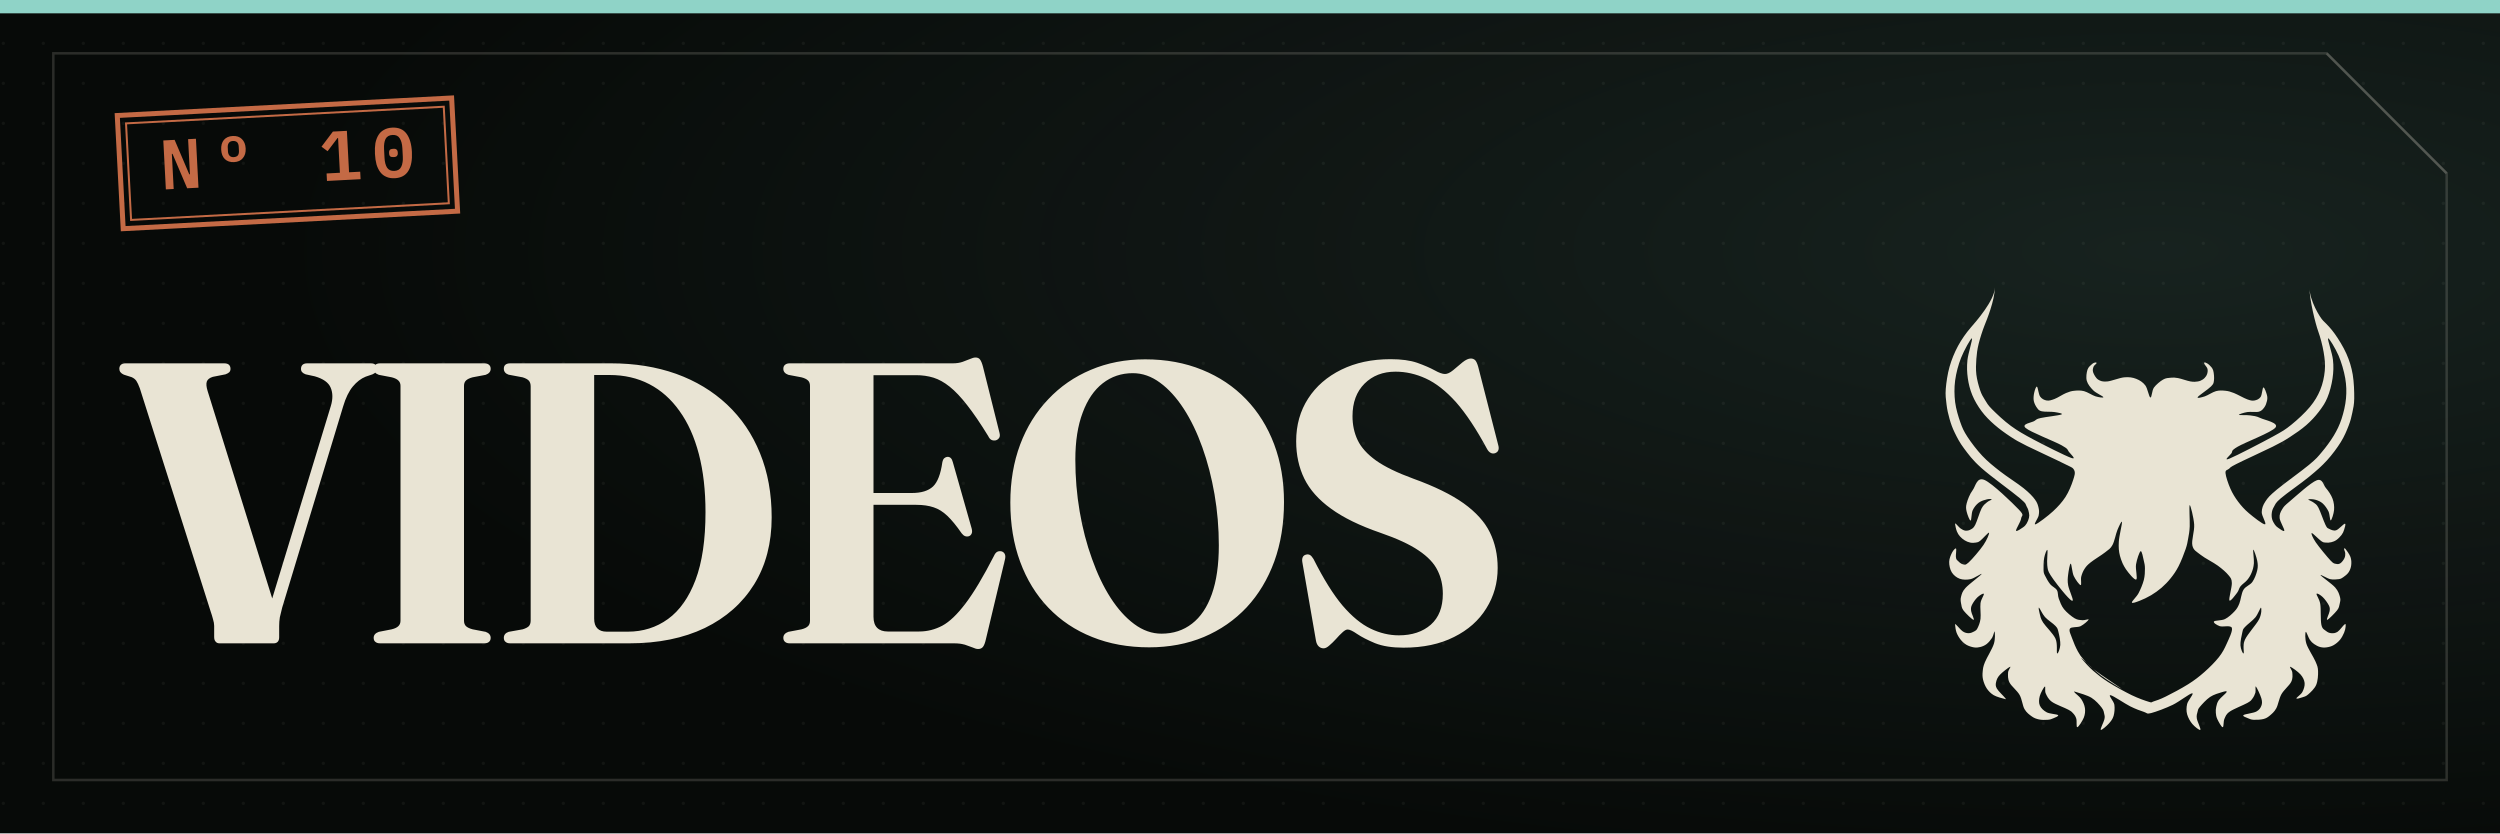
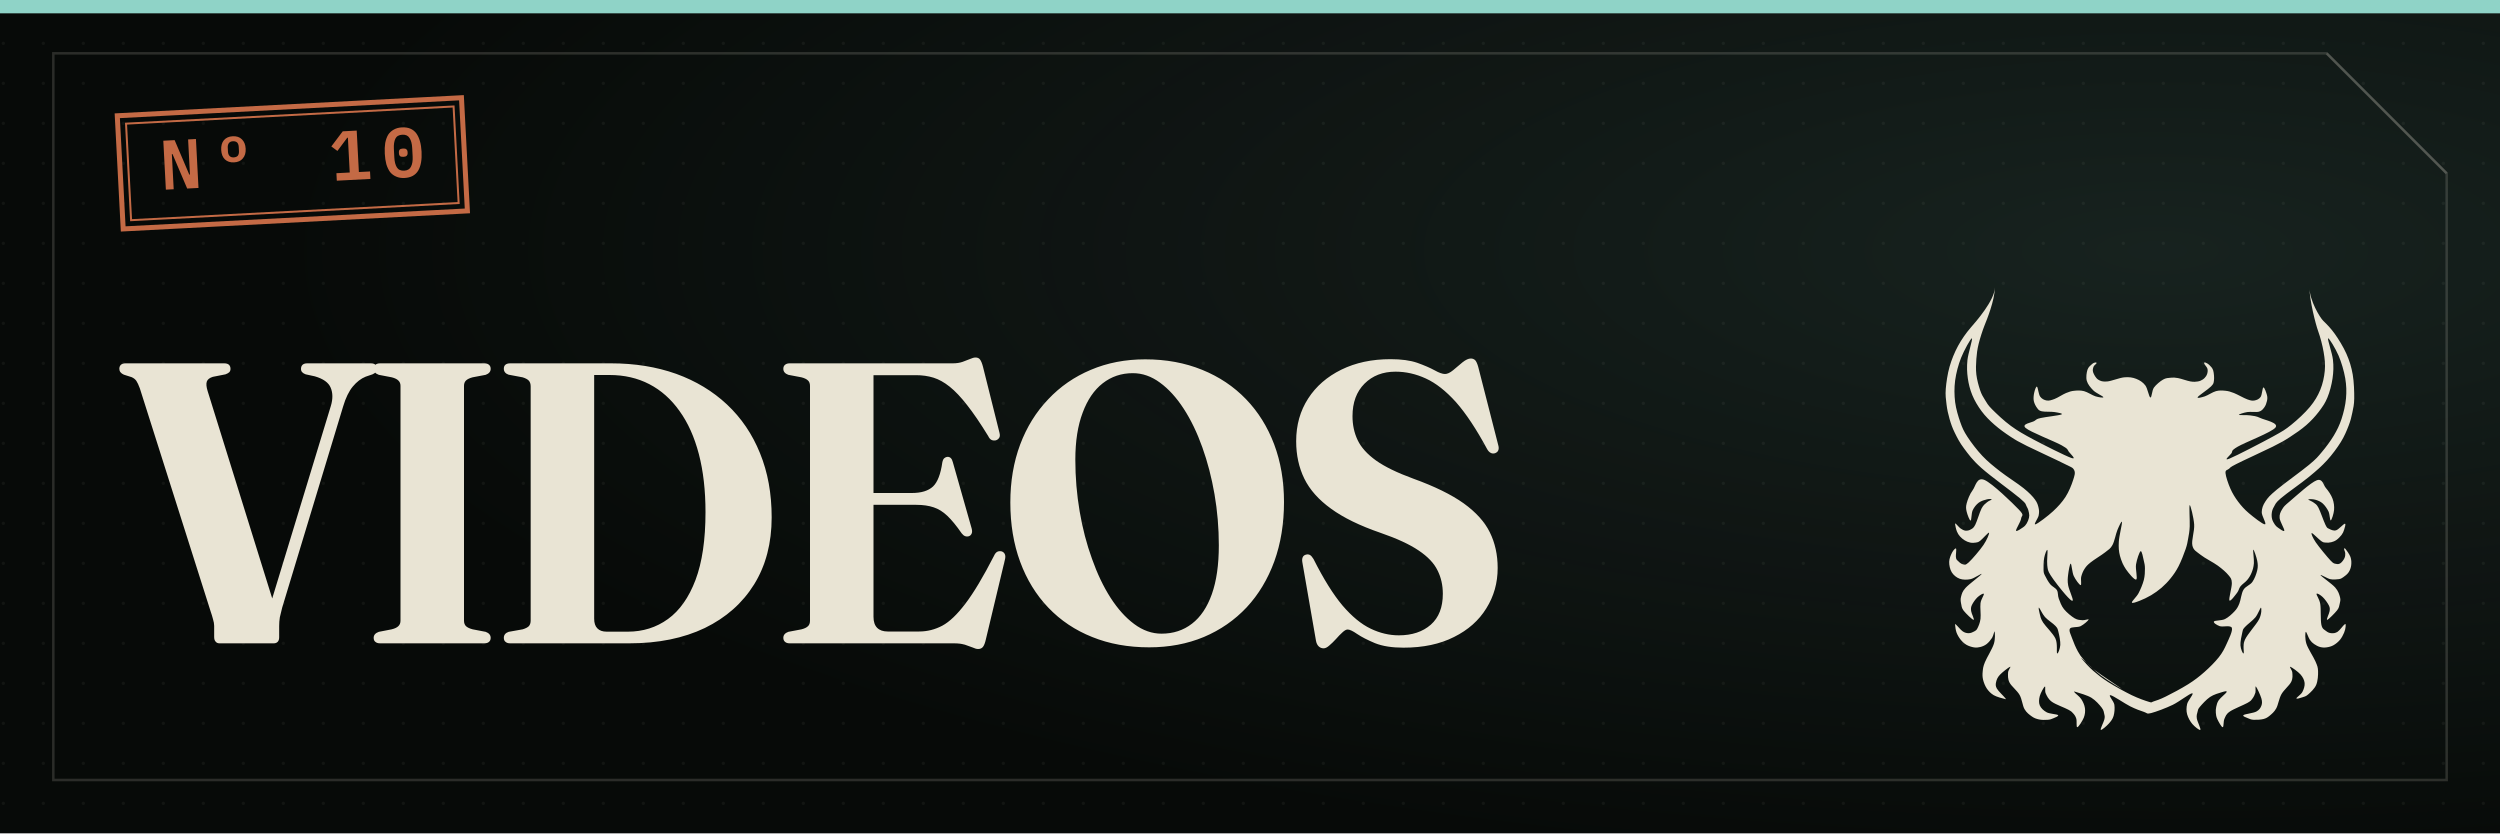
<svg xmlns="http://www.w3.org/2000/svg" viewBox="0 0 1500 500" width="1920" height="640" role="img" aria-label="neCyberWiki comunidad - videos">
  <defs>
    <pattern id="dots" width="24" height="24" patternUnits="userSpaceOnUse">
      <circle cx="2" cy="2" r="1" fill="#e9e4d4" opacity=".05" />
    </pattern>
    <radialGradient id="glow" cx=".86" cy=".3" r=".75">
      <stop offset="0" stop-color="#8fd3c7" stop-opacity=".12" />
      <stop offset="1" stop-color="#8fd3c7" stop-opacity="0" />
    </radialGradient>
  </defs>
  <rect width="1500" height="500" fill="#070a08" />
  <rect width="1500" height="500" fill="url(#dots)" />
  <rect width="1500" height="500" fill="url(#glow)" />
  <rect width="1500" height="8" fill="#8fd3c7" />
  <path d="M32 32 H1396 L1468 104 V468 H32 Z" fill="none" stroke="rgba(233,228,212,.16)" stroke-width="1.5" />
  <path d="M1396 32 L1468 104" stroke="rgba(233,228,212,.16)" stroke-width="1.5" />
-   <g transform="rotate(-3 172.4 98.0)">
-     <rect x="72" y="64" width="200.9" height="68.0" fill="none" stroke="#c46a45" stroke-width="3" />
-     <rect x="77" y="69" width="190.9" height="58.0" fill="none" stroke="#c46a45" stroke-width="1.2" />
-     <path fill="#c46a45" d="M103.9 88.7H103.5V109.8H98.8V80.4H105.6L113.3 101.5H113.7V80.4H118.4V109.8H111.6ZM140.5 95.6Q137.1 95.6 135.1 93.5Q133.2 91.4 133.2 87.8Q133.2 84.1 135.1 82.0Q137.1 79.9 140.5 79.9Q144.0 79.9 145.9 82.0Q147.9 84.1 147.9 87.8Q147.9 91.4 145.9 93.5Q144.0 95.6 140.5 95.6ZM140.5 92.6Q142.1 92.6 143.0 91.7Q143.8 90.7 143.8 89.0V86.5Q143.8 84.8 143.0 83.8Q142.1 82.9 140.5 82.9Q138.9 82.9 138.1 83.8Q137.2 84.8 137.2 86.5V89.0Q137.2 90.7 138.1 91.7Q138.9 92.6 140.5 92.6ZM195.6 109.8V105.3H203.6V84.4H203.3L196.9 92.0L193.4 89.1L200.7 80.4H209.1V105.3H215.8V109.8ZM236.3 110.3Q233.4 110.3 231.3 109.2Q229.2 108.2 227.9 106.3Q226.5 104.3 225.8 101.5Q225.2 98.7 225.2 95.1Q225.2 91.5 225.8 88.7Q226.5 85.9 227.9 83.9Q229.2 82.0 231.3 81.0Q233.4 79.9 236.3 79.9Q242.0 79.9 244.7 83.9Q247.4 87.9 247.4 95.1Q247.4 102.3 244.7 106.3Q242.0 110.3 236.3 110.3ZM236.3 105.9Q239.3 105.9 240.5 103.7Q241.8 101.5 241.8 97.7V92.5Q241.8 88.7 240.5 86.5Q239.3 84.3 236.3 84.3Q233.3 84.3 232.0 86.5Q230.8 88.7 230.8 92.5V97.7Q230.8 101.5 232.0 103.7Q233.3 105.9 236.3 105.9ZM236.3 97.6Q234.8 97.6 234.2 97.0Q233.7 96.4 233.7 95.6V94.6Q233.7 93.8 234.2 93.2Q234.8 92.6 236.3 92.6Q237.8 92.6 238.3 93.2Q238.9 93.8 238.9 94.6V95.6Q238.9 96.4 238.3 97.0Q237.8 97.6 236.3 97.6Z" />
+   <g transform="rotate(-3 175.4 98.0)">
+     <rect x="72" y="64" width="206.8" height="68.0" fill="none" stroke="#c46a45" stroke-width="3" />
+     <rect x="77" y="69" width="196.8" height="58.0" fill="none" stroke="#c46a45" stroke-width="1.2" />
+     <path fill="#c46a45" d="M103.9 88.7H103.5V109.8H98.8V80.4H105.6L113.3 101.5H113.7V80.4H118.4V109.8H111.6ZM140.5 95.6Q137.1 95.6 135.1 93.5Q133.2 91.4 133.2 87.8Q133.2 84.1 135.1 82.0Q137.1 79.9 140.5 79.9Q144.0 79.9 145.9 82.0Q147.9 84.1 147.9 87.8Q147.9 91.4 145.9 93.5Q144.0 95.6 140.5 95.6ZM140.5 92.6Q142.1 92.6 143.0 91.7Q143.8 90.7 143.8 89.0V86.5Q143.8 84.8 143.0 83.8Q142.1 82.9 140.5 82.9Q138.9 82.9 138.1 83.8Q137.2 84.8 137.2 86.5V89.0Q137.2 90.7 138.1 91.7Q138.9 92.6 140.5 92.6ZM201.5 109.8V105.3H209.5V84.4H209.1L202.8 92.0L199.3 89.1L206.6 80.4H215.0V105.3H221.7V109.8ZM242.2 110.3Q239.3 110.3 237.2 109.2Q235.1 108.2 233.7 106.3Q232.4 104.3 231.7 101.5Q231.1 98.7 231.1 95.1Q231.1 91.5 231.7 88.7Q232.4 85.9 233.7 83.9Q235.1 82.0 237.2 81.0Q239.3 79.9 242.2 79.9Q247.9 79.9 250.6 83.9Q253.2 87.9 253.2 95.1Q253.2 102.3 250.6 106.3Q247.9 110.3 242.2 110.3ZM242.2 105.9Q245.2 105.9 246.4 103.7Q247.7 101.5 247.7 97.7V92.5Q247.7 88.7 246.4 86.5Q245.2 84.3 242.2 84.3Q239.1 84.3 237.9 86.5Q236.7 88.7 236.7 92.5V97.7Q236.7 101.5 237.9 103.7Q239.1 105.9 242.2 105.9ZM242.2 97.6Q240.7 97.6 240.1 97.0Q239.6 96.4 239.6 95.6V94.6Q239.6 93.8 240.1 93.2Q240.7 92.6 242.2 92.6Q243.6 92.6 244.2 93.2Q244.8 93.8 244.8 94.6V95.6Q244.8 96.4 244.2 97.0Q243.6 97.6 242.2 97.6Z" />
  </g>
  <path fill="#e9e4d4" d="M180.6 221.3Q180.6 219.8 181.5 218.9Q182.5 218.0 184.3 218.0H222.5Q224.4 218.0 225.3 218.9Q226.2 219.8 226.2 221.3Q226.2 222.5 225.5 223.3Q224.8 224.0 223.5 224.6L219.4 226.0Q215.2 227.7 211.7 231.9Q208.2 236.1 205.9 243.8L169.3 364.6Q168.4 368.0 167.9 370.4Q167.5 372.9 167.5 375.6V382.3Q167.5 384.1 166.7 385.0Q165.8 386.0 164.3 386.0H131.7Q130.2 386.0 129.4 385.0Q128.5 384.1 128.5 382.2V375.5Q128.5 373.8 127.8 371.5Q127.2 369.2 126.3 366.6L83.9 233.0Q82.8 230.0 81.8 228.5Q80.8 227.1 79.0 226.3L74.3 224.8Q71.6 223.6 71.6 221.3Q71.6 219.8 72.5 218.9Q73.5 218.0 75.4 218.0H134.5Q136.5 218.0 137.4 218.9Q138.3 219.8 138.3 221.3Q138.3 222.5 137.6 223.3Q136.9 224.0 135.3 224.6L127.7 226.1Q124.8 227.0 124.1 228.9Q123.4 230.9 124.6 234.7L164.9 364.1L159.0 373.3L198.5 243.6Q200.4 237.3 198.4 232.6Q196.5 228.0 188.9 225.8L183.4 224.6Q182.0 224.1 181.3 223.3Q180.6 222.6 180.6 221.3ZM278.4 372.4Q278.4 374.5 279.6 375.7Q280.9 376.9 283.6 377.6L291.4 379.1Q294.4 380.2 294.4 382.7Q294.4 384.3 293.4 385.1Q292.5 386.0 290.5 386.0H228.1Q226.2 386.0 225.2 385.1Q224.2 384.3 224.2 382.7Q224.2 380.2 227.3 379.1L235.0 377.6Q237.8 376.9 239.0 375.7Q240.3 374.5 240.3 372.4V231.5Q240.3 229.5 239.0 228.3Q237.8 227.1 235.1 226.4L227.3 224.9Q224.2 223.8 224.2 221.3Q224.2 219.7 225.2 218.9Q226.2 218.0 228.1 218.0H290.5Q292.5 218.0 293.4 218.9Q294.4 219.7 294.4 221.3Q294.4 223.8 291.4 224.9L283.5 226.4Q280.9 227.1 279.6 228.3Q278.4 229.5 278.4 231.5ZM302.3 382.7Q302.3 380.1 305.2 379.1L313.6 377.6Q316.2 376.8 317.3 375.7Q318.4 374.5 318.4 372.3V231.9Q318.4 229.6 317.3 228.4Q316.2 227.2 313.6 226.4L305.1 224.8Q302.3 223.8 302.3 221.2Q302.3 219.6 303.3 218.8Q304.3 218.0 306.1 218.0H366.6Q388.0 218.0 405.7 224.3Q423.4 230.7 436.2 242.7Q449.1 254.8 456.0 271.9Q463.0 289.0 463.0 310.4Q463.0 333.6 452.5 350.6Q442.0 367.5 422.9 376.8Q403.7 386.0 377.6 386.0H306.1Q304.3 386.0 303.3 385.1Q302.3 384.3 302.3 382.7ZM376.7 379.0Q390.3 379.0 400.8 371.4Q411.3 363.8 417.3 348.0Q423.3 332.1 423.3 307.3Q423.3 287.7 419.3 272.4Q415.3 257.1 407.7 246.6Q400.2 236.0 389.6 230.5Q379.0 225.0 365.7 225.0H356.5V371.2Q356.5 375.1 358.4 377.0Q360.3 379.0 364.0 379.0ZM514.3 295.8H547.1Q555.6 295.8 559.8 291.9Q563.9 288.0 565.4 277.4Q565.8 275.5 566.6 274.9Q567.4 274.2 568.4 274.1Q570.9 274.0 571.7 277.3L583.0 317.1Q583.5 319.0 583.0 320.1Q582.5 321.3 581.4 321.7Q580.3 322.1 579.1 321.7Q578.0 321.3 577.0 320.0Q572.3 313.2 568.4 309.5Q564.5 305.8 560.2 304.4Q555.8 302.9 549.8 302.9H514.3ZM470.0 221.3Q470.0 219.7 471.0 218.9Q472.0 218.0 473.8 218.0H571.7Q575.0 218.0 577.6 217.1Q580.1 216.2 582.0 215.4Q584.0 214.5 585.3 214.5Q587.1 214.5 588.0 215.7Q589.0 217.0 589.8 220.1L599.7 259.7Q600.2 261.7 599.5 262.7Q598.8 263.8 597.5 264.2Q596.2 264.5 595.0 264.0Q593.8 263.5 592.9 261.6Q585.9 250.2 580.3 243.1Q574.8 236.0 569.8 232.0Q564.9 228.1 560.1 226.6Q555.2 225.1 549.6 225.1H524.1V370.1Q524.1 374.5 526.3 376.7Q528.5 378.9 532.6 378.9H551.5Q558.8 378.9 565.4 375.4Q571.9 371.9 579.3 362.1Q586.7 352.4 596.4 333.5Q597.2 331.7 598.3 331.1Q599.4 330.5 600.9 330.8Q602.3 331.2 602.9 332.5Q603.5 333.8 602.9 336.0L591.5 383.7Q590.8 386.8 589.8 388.1Q588.8 389.4 586.9 389.4Q585.5 389.4 583.6 388.5Q581.6 387.7 578.9 386.8Q576.2 386.0 572.4 386.0H473.8Q472.0 386.0 471.0 385.1Q470.0 384.2 470.0 382.7Q470.0 380.2 473.0 379.1L480.9 377.6Q483.6 376.9 484.8 375.7Q486.0 374.6 486.0 372.4V231.6Q486.0 229.4 484.8 228.3Q483.6 227.1 480.9 226.4L473.0 224.9Q470.0 223.8 470.0 221.3ZM687.1 215.6Q705.9 215.6 721.3 221.9Q736.6 228.1 747.6 239.5Q758.6 250.9 764.5 266.6Q770.4 282.3 770.4 301.2Q770.4 320.7 764.6 336.8Q758.7 352.9 748.0 364.4Q737.2 375.9 722.3 382.2Q707.4 388.4 689.5 388.4Q670.6 388.4 655.3 382.2Q640.0 376.1 629.0 364.6Q618.0 353.1 612.1 337.1Q606.2 321.1 606.2 301.5Q606.2 282.5 612.1 266.7Q618.0 251.0 628.9 239.6Q639.7 228.1 654.5 221.9Q669.3 215.6 687.1 215.6ZM731.3 327.2Q731.3 311.6 728.7 296.5Q726.1 281.5 721.4 268.4Q716.7 255.2 710.2 245.2Q703.7 235.2 696.0 229.6Q688.3 223.9 679.7 223.9Q669.4 223.9 661.6 230.0Q653.9 236.0 649.6 247.6Q645.2 259.2 645.2 275.8Q645.2 291.7 647.8 306.9Q650.4 322.1 655.2 335.3Q659.9 348.6 666.3 358.6Q672.8 368.7 680.5 374.4Q688.3 380.2 696.9 380.2Q707.5 380.2 715.2 374.2Q722.9 368.3 727.1 356.5Q731.3 344.7 731.3 327.2ZM842.1 388.6Q831.8 388.6 825.0 385.9Q818.3 383.1 814.3 380.4Q810.4 377.7 808.6 377.7Q807.3 377.7 805.5 379.4Q803.6 381.1 801.6 383.4Q799.6 385.6 797.6 387.3Q795.7 389.0 794.2 389.0Q792.5 389.0 791.3 387.9Q790.0 386.7 789.6 384.5L781.4 337.3Q781.1 335.6 781.6 334.4Q782.1 333.2 783.5 332.8Q784.9 332.4 786.0 333.0Q787.0 333.6 788.1 335.4Q797.1 353.3 805.5 363.3Q814.0 373.2 822.4 377.2Q830.7 381.2 839.3 381.2Q851.2 381.2 858.5 374.8Q865.7 368.4 865.7 356.3Q865.7 348.5 862.5 342.2Q859.4 335.8 851.2 330.3Q843.1 324.8 828.3 319.7Q809.7 313.3 798.6 305.2Q787.5 297.2 782.6 287.2Q777.7 277.2 777.7 264.7Q777.7 250.2 784.9 239.1Q792.0 228.1 804.8 221.8Q817.6 215.5 834.3 215.5Q844.0 215.5 850.4 217.7Q856.8 220.0 860.8 222.2Q864.7 224.4 867.0 224.4Q869.1 224.4 871.9 222.1Q874.7 219.7 877.5 217.4Q880.4 215.1 882.5 215.1Q884.0 215.1 885.1 216.1Q886.1 217.2 886.9 220.0L898.9 266.9Q899.5 268.9 899.0 270.1Q898.6 271.3 897.1 271.9Q895.6 272.4 894.4 271.7Q893.2 271.1 892.3 269.5Q882.6 251.5 873.6 241.3Q864.5 231.2 855.5 227.1Q846.6 223.0 837.3 223.0Q825.9 223.0 818.7 230.2Q811.5 237.4 811.5 249.7Q811.5 257.6 814.6 264.1Q817.7 270.6 825.6 276.3Q833.5 281.9 848.0 287.2Q867.1 294.1 878.2 302.0Q889.3 310.0 893.9 319.4Q898.6 328.9 898.6 340.8Q898.6 354.2 891.8 365.0Q885.1 375.9 872.4 382.2Q859.8 388.6 842.1 388.6Z" />
  <g transform="translate(1290 302) scale(4.53) translate(-32 -32)">
    <path fill="#e9e4d4" fill-rule="evenodd" d="M 11.45 3.40 C 11.45 5.10, 10.36 7.75, 10.09 8.42 C 9.82 9.10, 9.48 10.15, 9.30 10.89 C 9.12 11.63, 9.05 12.20, 9.00 12.87 C 8.95 13.54, 8.92 14.25, 9.00 14.94 C 9.08 15.63, 9.31 16.46, 9.50 17.02 C 9.69 17.58, 9.88 17.88, 10.14 18.30 C 10.40 18.72, 10.51 18.97, 11.08 19.54 C 11.65 20.11, 12.65 21.07, 13.57 21.74 C 14.49 22.41, 15.26 22.85, 16.59 23.56 C 17.93 24.27, 20.80 25.72, 21.58 25.99 C 22.36 26.26, 21.46 25.45, 21.25 25.17 C 21.04 24.89, 21.24 24.84, 20.29 24.31 C 19.34 23.78, 16.12 22.55, 15.52 22.01 C 14.92 21.47, 16.36 21.31, 16.69 21.09 C 17.02 20.87, 16.92 20.84, 17.52 20.70 C 18.12 20.56, 19.96 20.36, 20.27 20.23 C 20.57 20.10, 19.78 19.98, 19.35 19.91 C 18.92 19.84, 18.05 19.90, 17.67 19.81 C 17.29 19.72, 17.24 19.62, 17.06 19.39 C 16.88 19.16, 16.68 18.79, 16.61 18.45 C 16.54 18.11, 16.59 17.68, 16.66 17.36 C 16.73 17.04, 16.90 16.47, 17.03 16.55 C 17.16 16.63, 17.23 17.55, 17.45 17.86 C 17.66 18.16, 18.00 18.33, 18.32 18.38 C 18.64 18.43, 18.92 18.34, 19.35 18.18 C 19.78 18.02, 20.44 17.57, 20.88 17.39 C 21.32 17.21, 21.57 17.13, 21.97 17.09 C 22.37 17.05, 22.79 17.02, 23.26 17.14 C 23.73 17.26, 24.36 17.70, 24.79 17.83 C 25.22 17.96, 25.87 18.06, 25.82 17.93 C 25.77 17.80, 24.85 17.40, 24.49 17.04 C 24.13 16.68, 23.76 16.24, 23.63 15.78 C 23.50 15.32, 23.60 14.67, 23.72 14.30 C 23.84 13.93, 24.16 13.70, 24.34 13.54 C 24.52 13.38, 24.70 13.35, 24.79 13.34 C 24.88 13.33, 24.95 13.37, 24.91 13.46 C 24.87 13.56, 24.59 13.71, 24.52 13.91 C 24.45 14.11, 24.37 14.37, 24.47 14.65 C 24.57 14.93, 24.82 15.41, 25.13 15.61 C 25.44 15.81, 25.74 15.91, 26.32 15.86 C 26.90 15.81, 27.95 15.37, 28.59 15.31 C 29.23 15.25, 29.71 15.33, 30.17 15.51 C 30.64 15.69, 31.07 15.97, 31.38 16.38 C 31.69 16.79, 31.86 17.93, 32.05 17.98 C 32.24 18.03, 32.24 17.07, 32.52 16.67 C 32.80 16.28, 33.35 15.83, 33.73 15.61 C 34.10 15.39, 34.44 15.39, 34.77 15.36 C 35.10 15.33, 35.27 15.33, 35.71 15.41 C 36.15 15.49, 36.95 15.79, 37.38 15.86 C 37.82 15.93, 38.05 15.90, 38.32 15.86 C 38.59 15.82, 38.78 15.73, 38.97 15.61 C 39.16 15.49, 39.33 15.31, 39.44 15.14 C 39.55 14.97, 39.61 14.77, 39.63 14.60 C 39.65 14.43, 39.65 14.28, 39.58 14.10 C 39.51 13.92, 39.23 13.64, 39.19 13.51 C 39.14 13.38, 39.20 13.31, 39.31 13.34 C 39.42 13.37, 39.68 13.50, 39.86 13.68 C 40.04 13.86, 40.27 14.06, 40.37 14.40 C 40.47 14.74, 40.52 15.38, 40.47 15.73 C 40.42 16.08, 40.44 16.15, 40.08 16.52 C 39.72 16.89, 38.46 17.71, 38.32 17.93 C 38.18 18.15, 38.86 17.96, 39.26 17.83 C 39.66 17.70, 40.29 17.26, 40.74 17.14 C 41.19 17.02, 41.58 17.05, 41.98 17.09 C 42.38 17.13, 42.63 17.20, 43.12 17.39 C 43.60 17.58, 44.44 18.07, 44.89 18.23 C 45.34 18.39, 45.54 18.43, 45.83 18.38 C 46.12 18.33, 46.45 18.20, 46.65 17.91 C 46.85 17.62, 46.88 16.69, 47.02 16.65 C 47.16 16.61, 47.41 17.36, 47.49 17.66 C 47.57 17.96, 47.55 18.18, 47.49 18.45 C 47.43 18.72, 47.32 19.05, 47.14 19.29 C 46.96 19.52, 46.80 19.76, 46.43 19.86 C 46.05 19.96, 45.33 19.84, 44.89 19.91 C 44.45 19.98, 43.72 20.21, 43.78 20.28 C 43.84 20.35, 44.77 20.28, 45.24 20.35 C 45.71 20.42, 46.06 20.43, 46.62 20.70 C 47.18 20.97, 49.12 21.33, 48.62 21.96 C 48.12 22.59, 44.58 23.93, 43.61 24.50 C 42.64 25.07, 42.97 25.11, 42.79 25.37 C 42.61 25.63, 41.61 26.45, 42.52 26.08 C 43.43 25.71, 46.88 23.92, 48.25 23.17 C 49.62 22.42, 49.90 22.25, 50.72 21.59 C 51.54 20.93, 52.53 20.01, 53.17 19.24 C 53.81 18.47, 54.22 17.77, 54.55 16.97 C 54.88 16.17, 55.07 15.28, 55.15 14.45 C 55.23 13.62, 55.15 12.86, 55.00 11.98 C 54.85 11.10, 54.57 10.01, 54.26 9.16 C 53.95 8.31, 53.12 5.10, 53.12 3.40 C 53.12 5.10, 54.49 7.39, 54.97 7.85 C 55.45 8.31, 55.97 8.84, 56.48 9.56 C 56.99 10.28, 57.61 11.28, 58.01 12.18 C 58.41 13.08, 58.68 13.95, 58.85 14.94 C 59.02 15.93, 59.06 17.27, 59.05 18.11 C 59.04 18.95, 58.92 19.38, 58.80 19.98 C 58.68 20.58, 58.56 21.06, 58.31 21.71 C 58.06 22.36, 57.75 23.12, 57.27 23.89 C 56.79 24.66, 56.14 25.54, 55.44 26.31 C 54.74 27.08, 54.07 27.66, 53.05 28.50 C 52.03 29.34, 50.11 30.66, 49.34 31.32 C 48.57 31.98, 48.63 32.10, 48.43 32.43 C 48.23 32.76, 48.17 32.99, 48.13 33.27 C 48.09 33.55, 48.11 33.86, 48.18 34.11 C 48.25 34.36, 48.40 34.61, 48.53 34.80 C 48.66 34.98, 48.74 35.08, 48.95 35.22 C 49.16 35.36, 49.75 35.83, 49.79 35.62 C 49.83 35.41, 49.22 34.43, 49.17 33.96 C 49.12 33.49, 49.28 33.15, 49.51 32.78 C 49.74 32.41, 49.77 32.36, 50.53 31.72 C 51.29 31.08, 53.29 29.24, 54.08 28.95 C 54.87 28.66, 54.94 29.55, 55.29 29.96 C 55.64 30.37, 56.00 30.90, 56.18 31.39 C 56.36 31.88, 56.42 32.40, 56.38 32.88 C 56.34 33.36, 56.06 34.23, 55.94 34.26 C 55.82 34.29, 55.82 33.45, 55.64 33.07 C 55.46 32.70, 55.16 32.27, 54.87 32.01 C 54.58 31.75, 54.21 31.61, 53.89 31.52 C 53.57 31.43, 53.00 31.42, 52.97 31.49 C 52.94 31.55, 53.47 31.73, 53.69 31.91 C 53.91 32.09, 54.05 32.09, 54.31 32.58 C 54.57 33.07, 55.01 34.39, 55.24 34.85 C 55.47 35.31, 55.48 35.25, 55.71 35.37 C 55.95 35.49, 56.30 35.68, 56.65 35.57 C 57.00 35.46, 57.63 34.71, 57.81 34.70 C 57.99 34.69, 57.78 35.25, 57.71 35.50 C 57.64 35.75, 57.54 35.96, 57.37 36.19 C 57.20 36.41, 56.93 36.69, 56.70 36.85 C 56.47 37.01, 56.25 37.09, 56.01 37.15 C 55.77 37.21, 55.49 37.23, 55.27 37.20 C 55.05 37.18, 54.99 37.21, 54.68 37.00 C 54.37 36.79, 53.54 35.91, 53.42 35.94 C 53.30 35.97, 53.55 36.56, 53.96 37.17 C 54.38 37.78, 55.46 39.09, 55.91 39.57 C 56.36 40.05, 56.43 39.96, 56.65 40.02 C 56.87 40.08, 57.05 40.05, 57.24 39.92 C 57.43 39.79, 57.66 39.47, 57.76 39.25 C 57.86 39.03, 57.87 38.81, 57.86 38.61 C 57.85 38.41, 57.70 38.16, 57.71 38.06 C 57.72 37.97, 57.75 37.87, 57.89 38.04 C 58.03 38.21, 58.42 38.74, 58.55 39.10 C 58.68 39.46, 58.69 39.85, 58.65 40.19 C 58.61 40.53, 58.49 40.86, 58.31 41.13 C 58.13 41.40, 57.81 41.64, 57.59 41.79 C 57.37 41.94, 57.29 42.00, 57.00 42.04 C 56.71 42.08, 56.26 42.13, 55.86 42.04 C 55.46 41.95, 54.49 41.34, 54.60 41.52 C 54.71 41.71, 56.10 42.66, 56.53 43.15 C 56.96 43.64, 57.07 44.08, 57.17 44.44 C 57.27 44.80, 57.18 45.04, 57.12 45.33 C 57.05 45.62, 57.05 45.82, 56.78 46.17 C 56.51 46.52, 55.63 47.41, 55.47 47.43 C 55.30 47.45, 55.75 46.59, 55.79 46.27 C 55.83 45.95, 55.84 45.83, 55.69 45.52 C 55.54 45.21, 55.14 44.66, 54.87 44.41 C 54.60 44.15, 54.11 43.84, 54.06 43.99 C 54.01 44.14, 54.44 44.65, 54.55 45.33 C 54.66 46.01, 54.57 47.49, 54.70 48.09 C 54.83 48.69, 55.10 48.72, 55.32 48.91 C 55.54 49.09, 55.75 49.18, 56.01 49.20 C 56.27 49.22, 56.55 49.21, 56.85 49.01 C 57.15 48.81, 57.61 48.13, 57.79 48.02 C 57.97 47.91, 57.92 48.16, 57.91 48.34 C 57.90 48.53, 57.83 48.84, 57.71 49.13 C 57.59 49.42, 57.40 49.79, 57.17 50.07 C 56.94 50.35, 56.61 50.62, 56.31 50.79 C 56.01 50.96, 55.67 51.04, 55.37 51.08 C 55.07 51.12, 54.80 51.10, 54.53 51.03 C 54.26 50.96, 53.97 50.80, 53.74 50.64 C 53.51 50.48, 53.36 50.34, 53.17 50.07 C 52.98 49.80, 52.71 48.94, 52.63 49.03 C 52.55 49.12, 52.51 49.96, 52.72 50.61 C 52.93 51.26, 53.65 52.33, 53.91 52.93 C 54.17 53.53, 54.24 53.70, 54.26 54.22 C 54.28 54.74, 54.23 55.53, 54.01 56.05 C 53.79 56.56, 53.26 57.04, 52.95 57.31 C 52.64 57.59, 52.42 57.61, 52.16 57.70 C 51.90 57.79, 51.39 57.95, 51.39 57.83 C 51.39 57.71, 52.00 57.33, 52.18 56.99 C 52.36 56.65, 52.52 56.19, 52.48 55.80 C 52.44 55.41, 52.25 55.02, 51.93 54.66 C 51.61 54.30, 50.76 53.69, 50.58 53.65 C 50.40 53.61, 50.83 54.09, 50.85 54.42 C 50.87 54.75, 50.94 55.17, 50.70 55.65 C 50.46 56.13, 49.74 56.70, 49.41 57.28 C 49.08 57.87, 48.98 58.69, 48.72 59.16 C 48.46 59.63, 48.14 59.88, 47.86 60.12 C 47.58 60.35, 47.38 60.48, 47.02 60.57 C 46.67 60.66, 46.07 60.69, 45.73 60.67 C 45.39 60.65, 45.22 60.57, 44.99 60.47 C 44.77 60.37, 44.20 60.20, 44.38 60.05 C 44.56 59.90, 45.69 59.79, 46.08 59.58 C 46.47 59.37, 46.64 59.10, 46.75 58.81 C 46.86 58.52, 46.87 58.25, 46.75 57.83 C 46.63 57.41, 46.16 56.40, 46.03 56.27 C 45.90 56.15, 46.04 56.81, 45.96 57.08 C 45.88 57.35, 45.74 57.64, 45.56 57.87 C 45.38 58.10, 45.39 58.16, 44.89 58.44 C 44.39 58.72, 43.08 59.23, 42.57 59.58 C 42.06 59.93, 42.02 60.20, 41.86 60.54 C 41.70 60.88, 41.79 61.64, 41.63 61.65 C 41.47 61.66, 41.07 60.91, 40.92 60.59 C 40.77 60.27, 40.74 60.02, 40.72 59.75 C 40.70 59.48, 40.71 59.24, 40.77 58.96 C 40.84 58.68, 40.88 58.40, 41.11 58.07 C 41.34 57.74, 42.08 57.17, 42.15 56.99 C 42.22 56.81, 41.90 56.90, 41.53 57.01 C 41.16 57.12, 40.44 57.32, 39.95 57.65 C 39.46 57.98, 38.88 58.63, 38.60 58.96 C 38.33 59.29, 38.37 59.34, 38.30 59.60 C 38.23 59.86, 38.14 60.09, 38.20 60.49 C 38.26 60.89, 38.77 61.88, 38.67 62.00 C 38.57 62.12, 37.90 61.57, 37.61 61.23 C 37.32 60.89, 37.04 60.39, 36.92 59.95 C 36.80 59.51, 36.81 59.04, 36.92 58.57 C 37.03 58.10, 37.90 57.14, 37.58 57.16 C 37.26 57.18, 35.91 58.25, 35.01 58.69 C 34.10 59.13, 32.78 59.62, 32.15 59.78 C 31.52 59.94, 31.67 59.78, 31.21 59.63 C 30.75 59.48, 30.12 59.26, 29.38 58.89 C 28.64 58.52, 27.11 57.45, 26.76 57.41 C 26.41 57.37, 27.21 58.21, 27.28 58.67 C 27.35 59.13, 27.30 59.73, 27.18 60.15 C 27.06 60.57, 26.82 60.87, 26.54 61.18 C 26.26 61.49, 25.58 62.09, 25.48 62.00 C 25.38 61.91, 25.87 60.98, 25.95 60.64 C 26.03 60.30, 26.01 60.21, 25.95 59.95 C 25.89 59.69, 25.89 59.43, 25.60 59.06 C 25.32 58.69, 24.79 58.09, 24.24 57.75 C 23.68 57.41, 22.64 57.13, 22.27 57.01 C 21.90 56.89, 21.90 56.88, 22.00 57.03 C 22.10 57.18, 22.66 57.57, 22.89 57.92 C 23.12 58.27, 23.32 58.70, 23.38 59.11 C 23.44 59.52, 23.40 59.97, 23.23 60.39 C 23.06 60.81, 22.54 61.63, 22.37 61.65 C 22.21 61.67, 22.33 60.84, 22.24 60.54 C 22.15 60.24, 22.03 60.05, 21.85 59.85 C 21.67 59.65, 21.65 59.59, 21.18 59.33 C 20.71 59.07, 19.51 58.65, 19.01 58.29 C 18.51 57.93, 18.35 57.52, 18.19 57.18 C 18.03 56.84, 18.20 56.21, 18.07 56.27 C 17.94 56.33, 17.51 57.12, 17.40 57.53 C 17.29 57.95, 17.25 58.40, 17.40 58.76 C 17.55 59.12, 17.92 59.47, 18.32 59.68 C 18.72 59.89, 19.67 59.92, 19.82 60.05 C 19.97 60.18, 19.43 60.37, 19.20 60.47 C 18.97 60.57, 18.78 60.65, 18.46 60.67 C 18.14 60.70, 17.63 60.70, 17.28 60.62 C 16.93 60.54, 16.66 60.45, 16.34 60.22 C 16.02 59.99, 15.65 59.73, 15.38 59.26 C 15.11 58.79, 15.06 57.97, 14.73 57.38 C 14.40 56.80, 13.66 56.24, 13.40 55.75 C 13.14 55.26, 13.19 54.77, 13.20 54.42 C 13.21 54.07, 13.65 53.60, 13.47 53.65 C 13.29 53.70, 12.43 54.38, 12.12 54.71 C 11.81 55.04, 11.69 55.34, 11.62 55.65 C 11.55 55.95, 11.52 56.19, 11.72 56.54 C 11.92 56.89, 12.64 57.55, 12.81 57.78 C 12.98 58.01, 12.98 57.96, 12.73 57.90 C 12.48 57.84, 11.69 57.64, 11.30 57.41 C 10.91 57.18, 10.63 56.88, 10.39 56.54 C 10.16 56.20, 9.98 55.74, 9.89 55.36 C 9.80 54.98, 9.80 54.66, 9.84 54.27 C 9.88 53.88, 9.89 53.64, 10.14 53.03 C 10.39 52.42, 11.11 51.28, 11.32 50.61 C 11.53 49.94, 11.46 49.11, 11.42 48.98 C 11.38 48.85, 11.26 49.54, 11.08 49.82 C 10.90 50.10, 10.62 50.44, 10.36 50.64 C 10.10 50.84, 9.80 50.96, 9.52 51.03 C 9.24 51.10, 8.98 51.13, 8.68 51.08 C 8.38 51.03, 7.98 50.91, 7.69 50.74 C 7.40 50.57, 7.15 50.34, 6.93 50.07 C 6.71 49.80, 6.50 49.45, 6.38 49.13 C 6.26 48.81, 6.20 48.32, 6.19 48.14 C 6.18 47.96, 6.14 47.93, 6.31 48.07 C 6.48 48.21, 6.92 48.77, 7.20 48.96 C 7.48 49.15, 7.74 49.20, 7.99 49.20 C 8.25 49.20, 8.54 49.07, 8.73 48.96 C 8.92 48.85, 9.01 48.82, 9.15 48.54 C 9.29 48.26, 9.48 47.85, 9.55 47.30 C 9.62 46.75, 9.48 45.78, 9.55 45.23 C 9.62 44.68, 10.06 44.12, 9.99 43.99 C 9.92 43.86, 9.39 44.21, 9.13 44.46 C 8.87 44.71, 8.55 45.17, 8.41 45.47 C 8.27 45.77, 8.27 45.94, 8.31 46.27 C 8.35 46.60, 8.80 47.44, 8.63 47.43 C 8.46 47.42, 7.60 46.58, 7.32 46.22 C 7.04 45.86, 7.04 45.59, 6.98 45.28 C 6.92 44.97, 6.88 44.69, 6.98 44.34 C 7.08 43.99, 7.12 43.70, 7.57 43.20 C 8.02 42.70, 9.58 41.56, 9.69 41.37 C 9.80 41.18, 8.72 41.94, 8.24 42.04 C 7.76 42.14, 7.22 42.14, 6.80 41.99 C 6.38 41.84, 5.97 41.51, 5.74 41.13 C 5.51 40.76, 5.39 40.18, 5.40 39.74 C 5.41 39.30, 5.64 38.80, 5.79 38.51 C 5.94 38.22, 6.23 37.89, 6.31 37.99 C 6.39 38.09, 6.26 38.84, 6.29 39.10 C 6.32 39.36, 6.33 39.39, 6.48 39.55 C 6.63 39.71, 6.95 40.02, 7.20 40.07 C 7.45 40.12, 7.53 40.24, 7.99 39.82 C 8.45 39.40, 9.49 38.18, 9.94 37.52 C 10.39 36.87, 10.75 35.98, 10.68 35.89 C 10.61 35.80, 9.81 36.73, 9.52 36.95 C 9.23 37.17, 9.15 37.16, 8.93 37.20 C 8.71 37.24, 8.44 37.25, 8.19 37.20 C 7.94 37.15, 7.68 37.04, 7.45 36.90 C 7.22 36.76, 7.00 36.57, 6.83 36.38 C 6.66 36.19, 6.54 36.00, 6.43 35.74 C 6.32 35.48, 6.21 34.97, 6.19 34.80 C 6.17 34.63, 6.19 34.64, 6.31 34.73 C 6.43 34.82, 6.69 35.17, 6.90 35.32 C 7.11 35.47, 7.33 35.59, 7.55 35.62 C 7.77 35.64, 8.02 35.60, 8.24 35.47 C 8.46 35.34, 8.61 35.31, 8.85 34.85 C 9.09 34.39, 9.43 33.18, 9.69 32.68 C 9.95 32.18, 10.19 32.06, 10.41 31.86 C 10.63 31.66, 11.03 31.55, 11.03 31.49 C 11.03 31.42, 10.70 31.40, 10.41 31.47 C 10.13 31.54, 9.64 31.67, 9.32 31.91 C 9.00 32.15, 8.69 32.53, 8.51 32.93 C 8.33 33.33, 8.37 34.25, 8.24 34.28 C 8.11 34.31, 7.81 33.50, 7.72 33.12 C 7.63 32.74, 7.59 32.47, 7.72 31.99 C 7.85 31.51, 8.12 30.78, 8.51 30.26 C 8.90 29.75, 9.05 28.47, 10.07 28.90 C 11.09 29.33, 13.82 31.98, 14.63 32.83 C 15.44 33.68, 14.99 33.55, 14.93 34.01 C 14.87 34.47, 14.21 35.43, 14.26 35.62 C 14.30 35.81, 14.96 35.33, 15.20 35.17 C 15.43 35.01, 15.54 34.87, 15.67 34.66 C 15.80 34.45, 15.92 34.14, 15.97 33.91 C 16.02 33.68, 16.02 33.52, 15.97 33.27 C 15.92 33.02, 15.87 32.76, 15.67 32.43 C 15.47 32.10, 15.76 32.17, 14.76 31.32 C 13.76 30.47, 10.90 28.42, 9.67 27.32 C 8.44 26.22, 7.96 25.51, 7.37 24.73 C 6.78 23.95, 6.46 23.30, 6.14 22.65 C 5.82 22.00, 5.63 21.45, 5.45 20.82 C 5.27 20.20, 5.13 19.57, 5.05 18.90 C 4.97 18.23, 4.88 17.65, 4.95 16.82 C 5.02 15.99, 5.18 14.86, 5.45 13.91 C 5.72 12.96, 6.11 12.01, 6.58 11.14 C 7.05 10.28, 7.63 9.45, 8.26 8.72 C 8.89 8.00, 11.45 5.10, 11.45 3.40 Z M 8.41 10.15 C 8.55 10.20, 7.91 12.14, 7.82 13.02 C 7.73 13.90, 7.76 14.67, 7.87 15.44 C 7.98 16.21, 8.16 16.93, 8.46 17.66 C 8.76 18.39, 9.20 19.13, 9.69 19.79 C 10.18 20.45, 10.76 21.03, 11.40 21.59 C 12.04 22.15, 12.80 22.70, 13.52 23.17 C 14.24 23.64, 14.52 23.81, 15.70 24.40 C 16.88 24.99, 19.55 26.20, 20.59 26.73 C 21.63 27.26, 21.75 27.22, 21.95 27.59 C 22.15 27.96, 21.99 28.38, 21.80 28.97 C 21.61 29.56, 21.25 30.47, 20.81 31.15 C 20.37 31.83, 19.82 32.44, 19.16 33.05 C 18.50 33.66, 17.15 34.69, 16.83 34.78 C 16.51 34.88, 17.18 33.98, 17.25 33.62 C 17.32 33.26, 17.33 32.98, 17.25 32.63 C 17.17 32.28, 17.09 31.93, 16.76 31.49 C 16.43 31.05, 16.02 30.61, 15.25 29.99 C 14.48 29.37, 13.05 28.47, 12.14 27.76 C 11.23 27.05, 10.51 26.47, 9.79 25.71 C 9.07 24.95, 8.30 23.93, 7.82 23.19 C 7.34 22.45, 7.15 22.04, 6.88 21.27 C 6.61 20.50, 6.31 19.52, 6.19 18.60 C 6.08 17.68, 6.06 16.71, 6.19 15.73 C 6.32 14.75, 6.61 13.65, 6.98 12.72 C 7.35 11.79, 8.27 10.10, 8.41 10.15 Z M 55.59 10.15 C 55.71 10.06, 56.59 11.54, 56.97 12.42 C 57.35 13.30, 57.70 14.49, 57.86 15.44 C 58.02 16.39, 58.04 17.21, 57.96 18.11 C 57.88 19.01, 57.64 20.00, 57.37 20.82 C 57.10 21.64, 56.77 22.32, 56.33 23.05 C 55.89 23.78, 55.29 24.58, 54.75 25.22 C 54.21 25.86, 54.09 26.04, 53.10 26.87 C 52.11 27.70, 49.77 29.37, 48.80 30.18 C 47.83 30.99, 47.62 31.24, 47.29 31.74 C 46.96 32.24, 46.81 32.66, 46.80 33.17 C 46.79 33.68, 47.50 34.76, 47.22 34.78 C 46.94 34.80, 45.68 33.80, 45.09 33.30 C 44.50 32.80, 44.09 32.33, 43.68 31.79 C 43.27 31.25, 42.93 30.69, 42.65 30.06 C 42.37 29.43, 42.03 28.43, 42.00 27.99 C 41.97 27.55, 42.23 27.62, 42.47 27.42 C 42.71 27.22, 42.50 27.27, 43.46 26.78 C 44.42 26.29, 47.07 25.09, 48.25 24.50 C 49.43 23.91, 49.79 23.70, 50.53 23.22 C 51.27 22.74, 52.06 22.20, 52.70 21.64 C 53.34 21.08, 53.89 20.48, 54.35 19.88 C 54.81 19.27, 55.19 18.75, 55.49 18.01 C 55.80 17.27, 56.06 16.28, 56.18 15.44 C 56.30 14.60, 56.33 13.85, 56.23 12.97 C 56.13 12.09, 55.47 10.24, 55.59 10.15 Z M 37.26 32.23 C 37.36 32.19, 37.79 33.91, 37.85 34.80 C 37.91 35.69, 37.47 36.90, 37.61 37.57 C 37.75 38.24, 38.16 38.38, 38.72 38.83 C 39.28 39.28, 40.38 39.81, 40.99 40.26 C 41.60 40.71, 42.09 41.14, 42.40 41.52 C 42.71 41.90, 42.82 42.00, 42.84 42.56 C 42.86 43.12, 42.40 44.65, 42.52 44.86 C 42.64 45.07, 43.30 44.15, 43.54 43.84 C 43.78 43.53, 43.76 43.28, 43.98 43.00 C 44.20 42.72, 44.62 42.46, 44.87 42.16 C 45.12 41.86, 45.31 41.55, 45.46 41.18 C 45.61 40.81, 45.72 40.45, 45.76 39.94 C 45.80 39.43, 45.61 38.20, 45.68 38.14 C 45.75 38.08, 46.11 39.14, 46.20 39.60 C 46.29 40.06, 46.31 40.41, 46.20 40.88 C 46.09 41.35, 45.86 41.98, 45.56 42.41 C 45.26 42.84, 44.67 42.97, 44.38 43.45 C 44.09 43.93, 44.03 44.80, 43.83 45.28 C 43.63 45.76, 43.51 45.97, 43.19 46.31 C 42.87 46.65, 42.38 47.11, 41.93 47.33 C 41.48 47.55, 40.59 47.49, 40.47 47.65 C 40.35 47.81, 40.84 48.13, 41.24 48.27 C 41.64 48.41, 42.69 48.10, 42.84 48.49 C 42.99 48.88, 42.44 49.96, 42.15 50.61 C 41.86 51.26, 41.60 51.77, 41.11 52.39 C 40.62 53.01, 39.89 53.74, 39.21 54.34 C 38.53 54.94, 37.90 55.43, 37.04 55.97 C 36.18 56.51, 34.84 57.22, 34.07 57.60 C 33.30 57.98, 32.81 58.13, 32.44 58.25 C 32.07 58.37, 32.33 58.43, 31.85 58.29 C 31.37 58.15, 30.48 57.84, 29.58 57.41 C 28.68 56.97, 27.32 56.22, 26.47 55.68 C 25.62 55.14, 25.05 54.67, 24.49 54.19 C 23.93 53.71, 23.36 53.05, 23.13 52.79 C 22.90 52.53, 22.72 52.33, 23.11 52.66 C 23.50 52.99, 24.63 54.14, 25.48 54.79 C 26.33 55.44, 28.35 56.66, 28.22 56.54 C 28.09 56.42, 25.53 54.75, 24.69 54.10 C 23.85 53.45, 23.55 53.06, 23.18 52.64 C 22.80 52.22, 22.69 52.05, 22.44 51.60 C 22.19 51.15, 21.87 50.42, 21.70 49.92 C 21.53 49.42, 21.21 48.87, 21.40 48.59 C 21.58 48.32, 22.40 48.47, 22.81 48.27 C 23.22 48.07, 23.83 47.53, 23.87 47.40 C 23.91 47.27, 23.37 47.51, 23.06 47.48 C 22.75 47.45, 22.43 47.47, 22.02 47.23 C 21.61 46.99, 20.96 46.45, 20.61 46.02 C 20.26 45.59, 20.08 45.05, 19.92 44.63 C 19.76 44.21, 19.86 43.82, 19.67 43.50 C 19.48 43.18, 19.04 43.03, 18.78 42.71 C 18.52 42.39, 18.24 41.88, 18.09 41.57 C 17.94 41.26, 17.92 41.22, 17.90 40.83 C 17.88 40.44, 17.90 39.64, 17.99 39.20 C 18.07 38.76, 18.34 38.02, 18.41 38.19 C 18.48 38.35, 18.32 39.63, 18.39 40.19 C 18.46 40.74, 18.43 40.88, 18.83 41.52 C 19.22 42.16, 20.27 43.48, 20.76 44.04 C 21.25 44.60, 21.70 45.06, 21.77 44.86 C 21.84 44.66, 21.26 43.43, 21.16 42.86 C 21.06 42.29, 21.10 41.90, 21.16 41.42 C 21.22 40.94, 21.38 39.96, 21.50 39.99 C 21.62 40.02, 21.68 41.15, 21.90 41.62 C 22.12 42.09, 22.64 42.81, 22.81 42.83 C 22.97 42.85, 22.80 42.08, 22.89 41.72 C 22.98 41.36, 23.12 41.00, 23.33 40.68 C 23.54 40.36, 23.68 40.19, 24.14 39.82 C 24.60 39.45, 25.59 38.86, 26.07 38.48 C 26.55 38.10, 26.76 38.01, 27.03 37.52 C 27.30 37.03, 27.47 36.05, 27.68 35.54 C 27.89 35.03, 28.26 34.22, 28.29 34.48 C 28.32 34.74, 27.91 36.33, 27.87 37.08 C 27.83 37.83, 27.86 38.34, 28.02 38.95 C 28.18 39.56, 28.45 40.21, 28.81 40.73 C 29.17 41.25, 29.95 42.20, 30.17 42.09 C 30.39 41.98, 30.05 40.72, 30.15 40.09 C 30.25 39.47, 30.59 38.42, 30.76 38.34 C 30.93 38.26, 31.09 39.22, 31.18 39.60 C 31.27 39.98, 31.33 40.20, 31.33 40.63 C 31.33 41.06, 31.32 41.62, 31.18 42.16 C 31.04 42.70, 30.75 43.39, 30.49 43.89 C 30.23 44.39, 29.58 44.96, 29.60 45.13 C 29.62 45.30, 30.20 45.07, 30.62 44.91 C 31.05 44.75, 31.66 44.46, 32.15 44.17 C 32.63 43.88, 33.10 43.55, 33.53 43.18 C 33.96 42.80, 34.37 42.39, 34.74 41.92 C 35.12 41.45, 35.45 40.98, 35.78 40.34 C 36.11 39.70, 36.51 38.68, 36.72 38.06 C 36.93 37.44, 36.97 37.13, 37.06 36.63 C 37.15 36.13, 37.23 35.78, 37.26 35.05 C 37.29 34.32, 37.16 32.27, 37.26 32.23 Z M 17.30 45.82 C 17.41 45.89, 17.73 46.66, 18.09 47.06 C 18.45 47.46, 19.18 47.91, 19.48 48.24 C 19.78 48.57, 19.76 48.61, 19.87 49.03 C 19.98 49.45, 20.15 50.29, 20.12 50.76 C 20.09 51.23, 19.81 52.01, 19.70 51.87 C 19.59 51.73, 19.79 50.60, 19.48 49.92 C 19.17 49.24, 18.20 48.34, 17.85 47.80 C 17.50 47.26, 17.49 46.99, 17.40 46.66 C 17.31 46.33, 17.19 45.75, 17.30 45.82 Z M 46.70 45.82 C 46.78 45.86, 46.81 46.64, 46.45 47.35 C 46.09 48.06, 44.91 49.32, 44.57 50.07 C 44.23 50.82, 44.50 51.75, 44.40 51.87 C 44.30 51.99, 44.01 51.28, 43.98 50.81 C 43.95 50.34, 44.13 49.48, 44.23 49.08 C 44.33 48.68, 44.28 48.72, 44.57 48.39 C 44.86 48.06, 45.61 47.53, 45.96 47.10 C 46.31 46.67, 46.62 45.78, 46.70 45.82 Z" />
  </g>
</svg>
